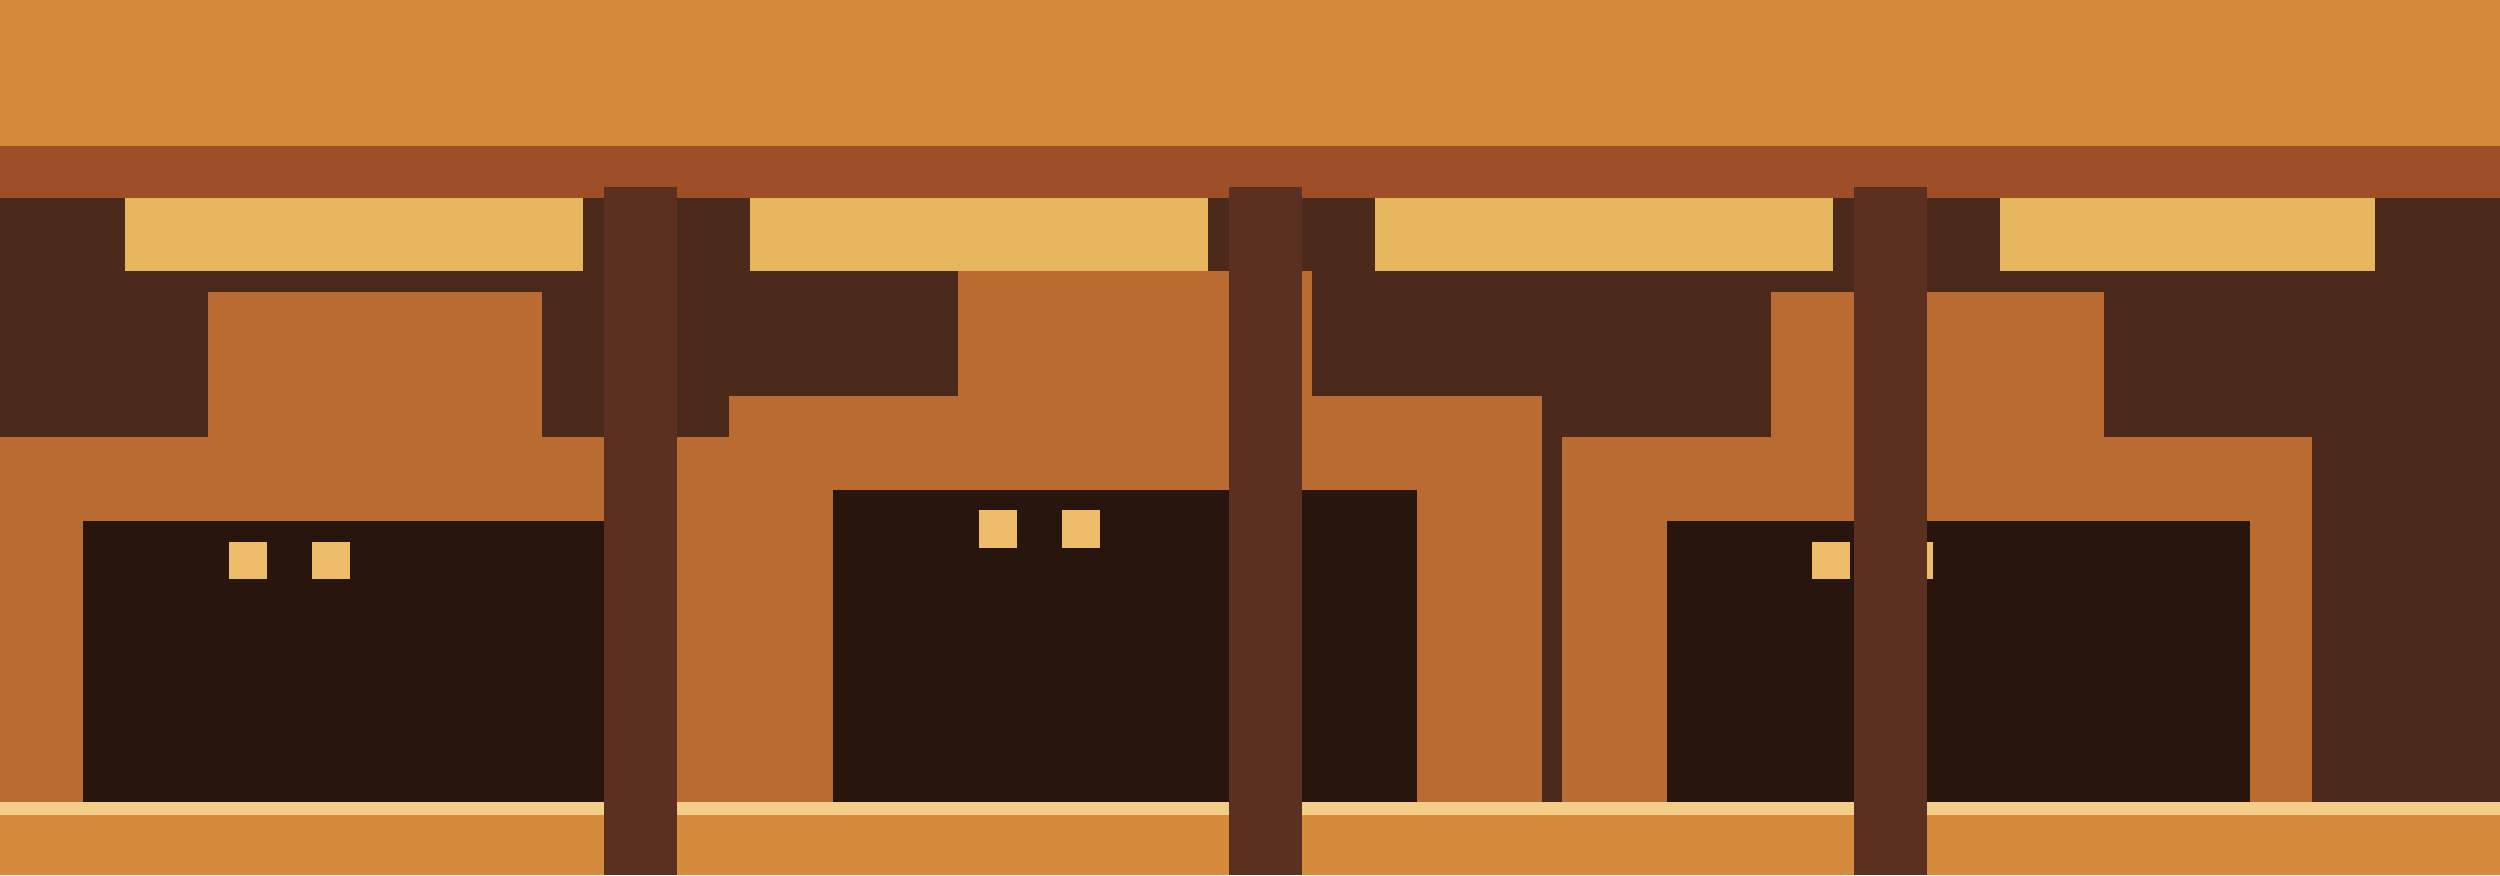
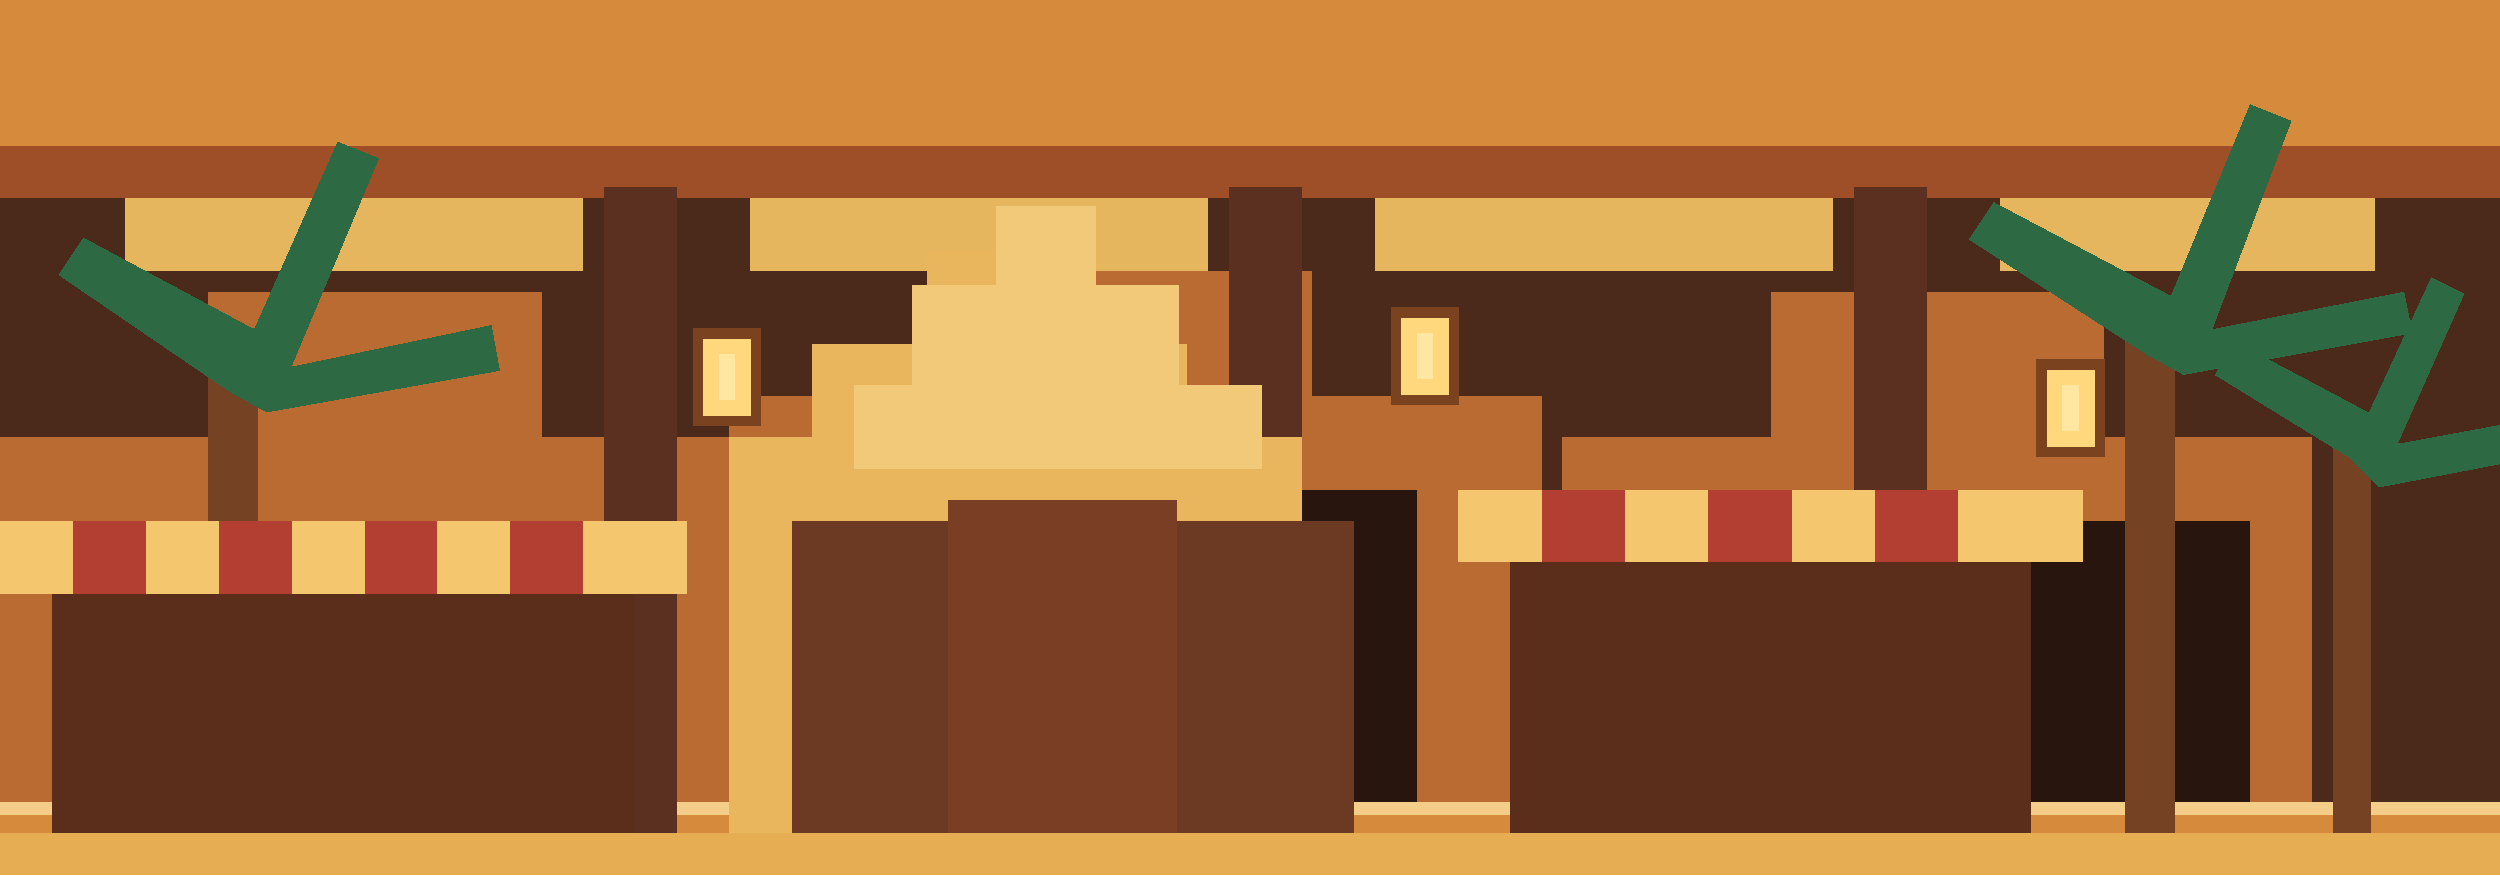
<svg xmlns="http://www.w3.org/2000/svg" width="1200" height="420" viewBox="0 0 1200 420" shape-rendering="crispEdges">
  <rect width="1200" height="420" fill="#4b291b" />
  <path fill="#d58a3c" d="M0 0h1200v70H0z" />
  <path fill="#9e4f28" d="M0 70h1200v25H0z" />
  <path fill="#e5b65e" d="M60 95h220v35H60zM360 95h220v35H360zM660 95h220v35H660zM960 95h180v35H960z" />
  <path fill="#b96b31" d="M0 420V210h100v-70h160v70h100v210zM350 420V190h110v-60h170v60h110v230zM750 420V210h100v-70h160v70h100v210z" />
  <path fill="#27150e" d="M40 420V250h280v170zM400 420V235h280v185zM800 420V250h280v170z" />
  <path fill="#edbd6a" d="M110 260h18v18h-18zM150 260h18v18h-18zM470 245h18v18h-18zM510 245h18v18h-18zM870 260h18v18h-18zM910 260h18v18h-18z" />
  <path fill="#d58a3c" d="M0 385h1200v35H0z" />
  <path fill="#f4ce88" d="M0 385h1200v6H0z" />
  <path fill="#5b3020" d="M290 90h35v330h-35zM590 90h35v330h-35zM890 90h35v330h-35z" />
+   <g shape-rendering="crispEdges">
+     <path fill="#e9b65d" d="M350 210h40v-45h55v-45h70v45h55v45h55v210H350z" />
+     <path fill="#6c3923" d="M380 250h270v170H380z" />
+     <path fill="#f2c879" d="M410 185h28v-48h40v-38h48v38h40v48h40v40H410z" />
+     <path fill="#7a3e25" d="M455 240h110v180H455z" />
+     <path fill="#754323" d="M100 180h24v240h-24zM1020 160h24v260h-24zM1120 210h18v210h-18z" />
+     <g fill="#2d6a43">
+       <path d="M110 188L28 132l12-18 82 44 40-90 20 8-42 100 96-20 4 22-112 20zM1030 170l-85-55 12-18 85 45 38-92 20 8-38 100 92-18 4 20-110 20zM1128 220l-65-40 10-16 64 34 30-65 16 8-32 72 65-12 4 18-78 15z" />
+     </g>
+     <path fill="#b33e32" d="M0 250h330v35H0zM700 235h300v35H700z" />
+     <path fill="#f4c66d" d="M0 250h35v35H0zM70 250h35v35H70zM140 250h35v35h-35zM210 250h35v35h-35zM280 250h50v35h-50zM700 235h40v35h-40zM780 235h40v35h-40zM860 235h40v35h-40zM940 235h60v35h-60z" />
+     <path fill="#5b2d1b" d="M25 285h280v135H25zM725 270h250v150H725z" />
+     <g fill="#ffd77d" stroke="#7a421f" stroke-width="5">
+       <path d="M335 160h28v42h-28zM670 150h28v42h-28zM980 175h28v42h-28z" />
+     </g>
+     <g fill="#ffe7a2">
+       <path d="M345 170h8v22h-8zM680 160h8v22h-8zM990 185h8v22h-8z" />
+     </g>
+     <path fill="#e6ad52" d="M0 400h1200v20H0z" />
+   </g>
</svg>
